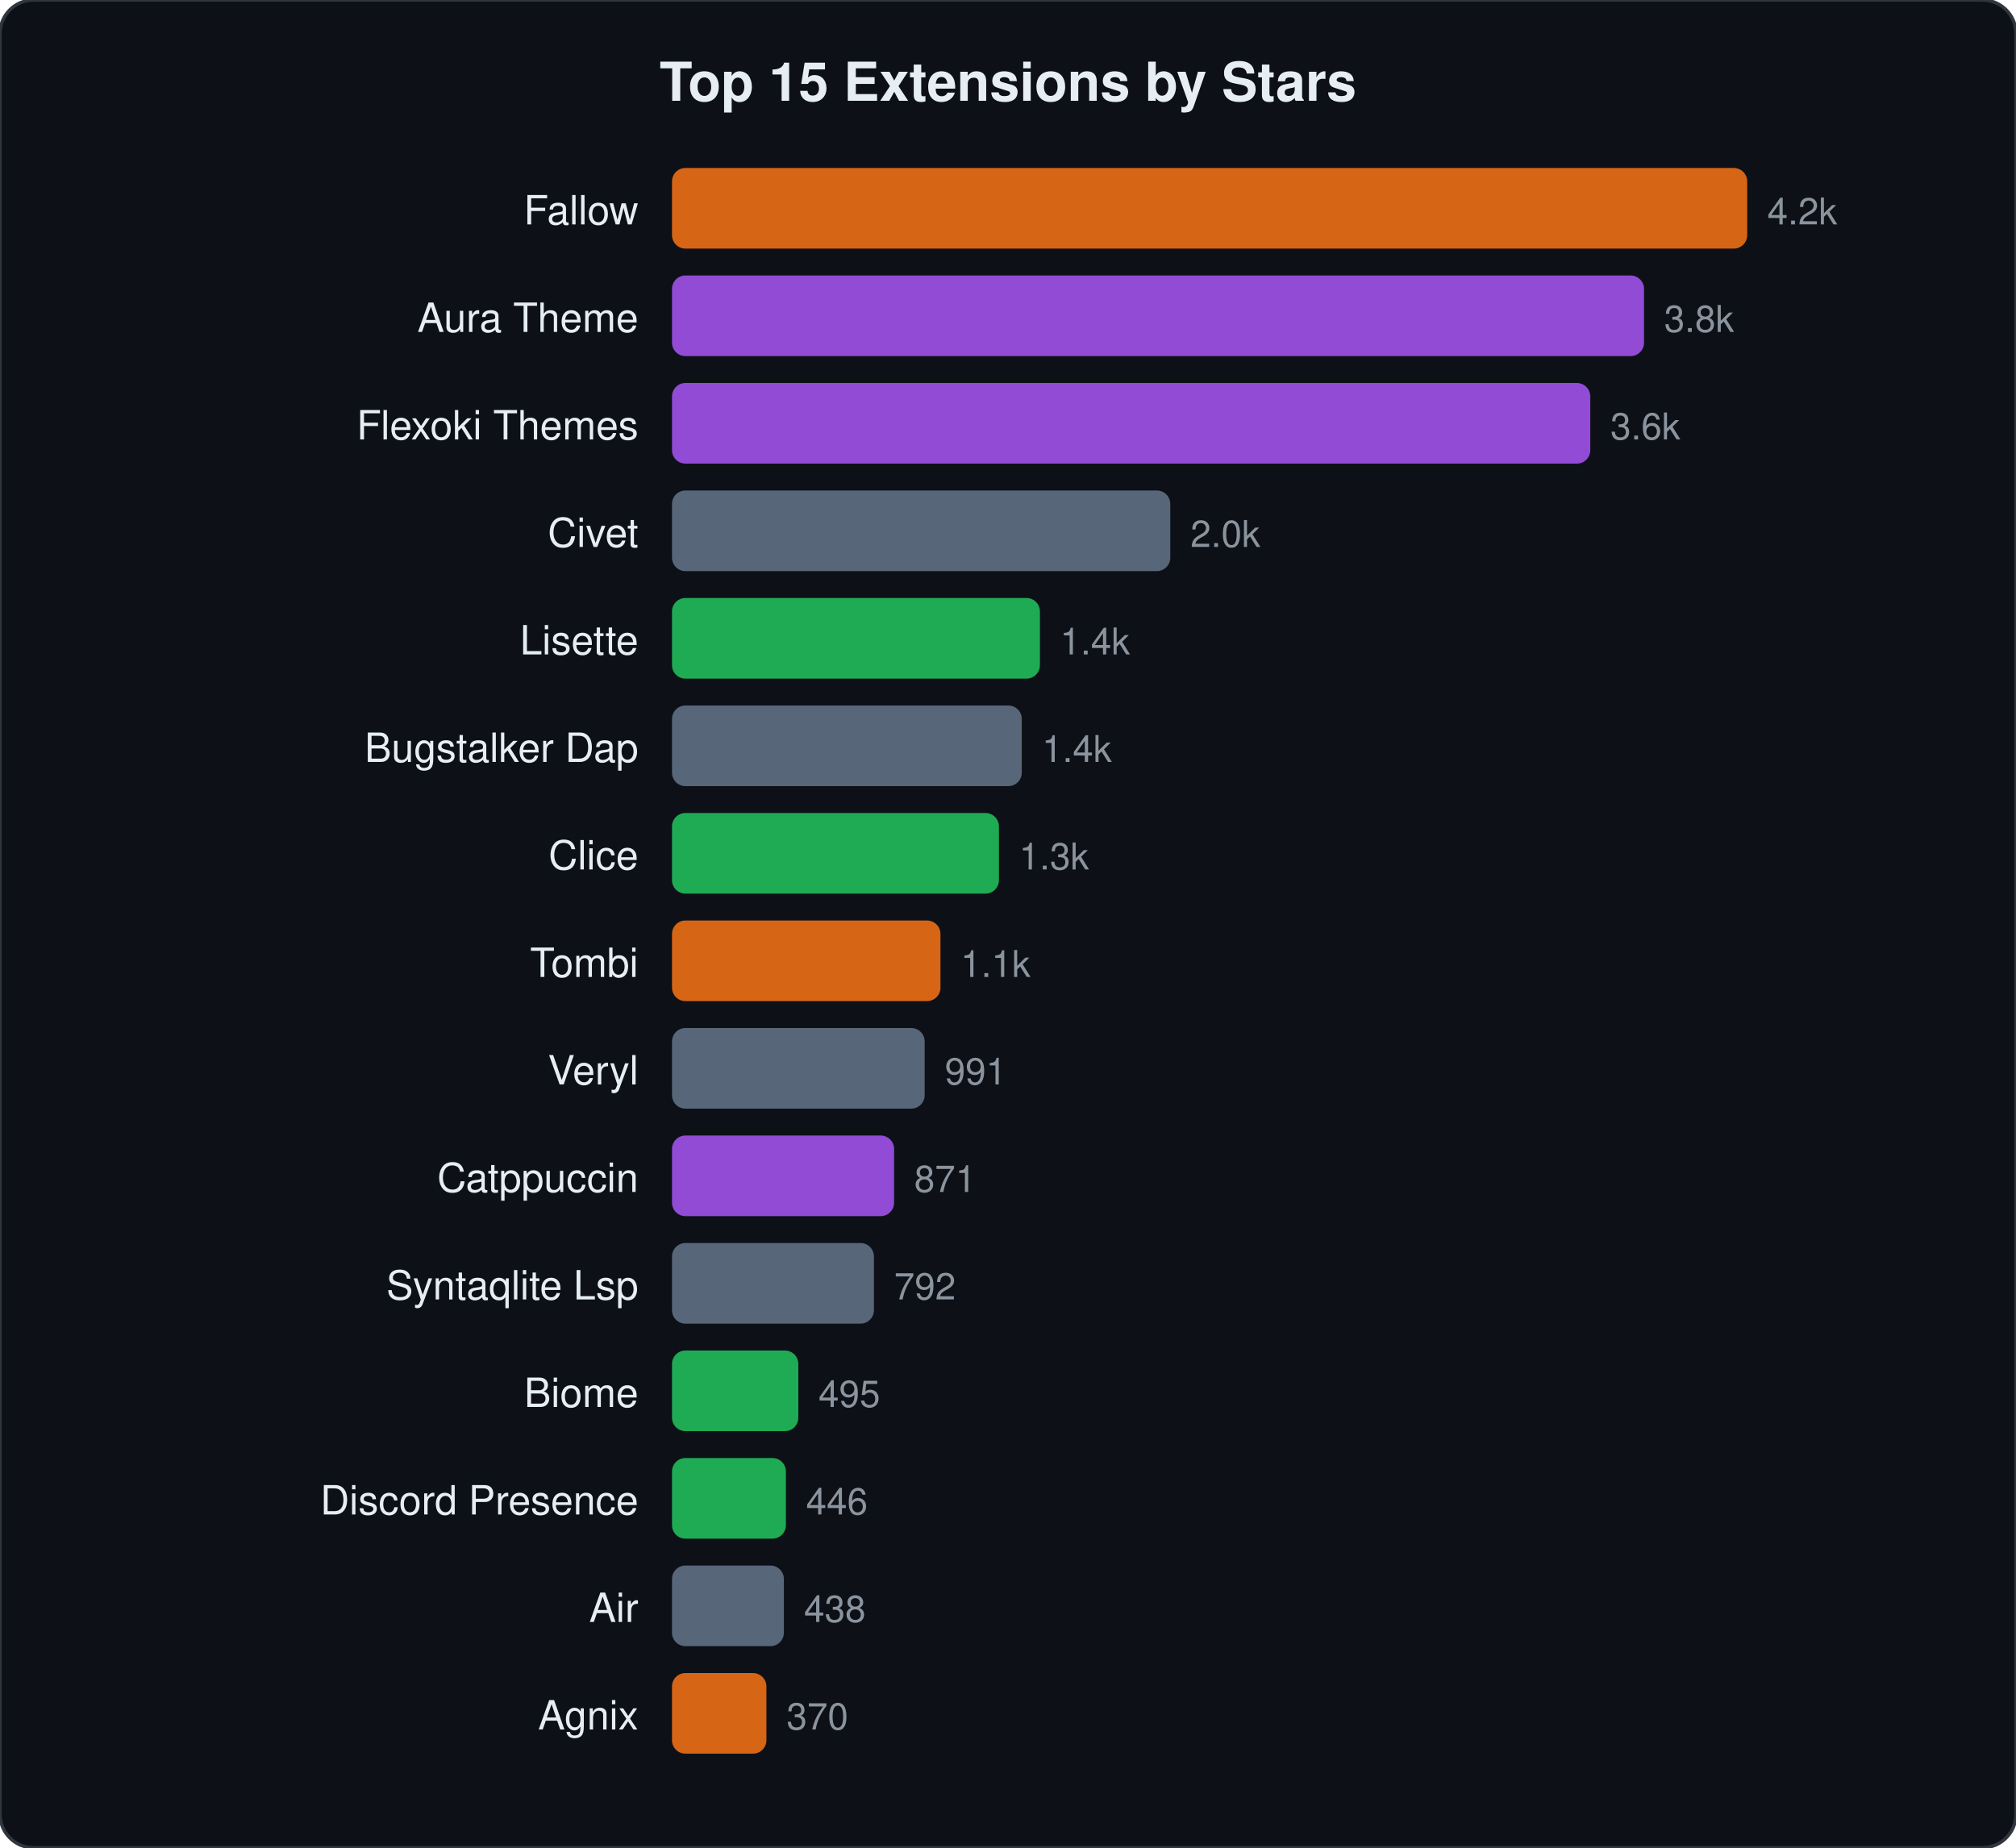
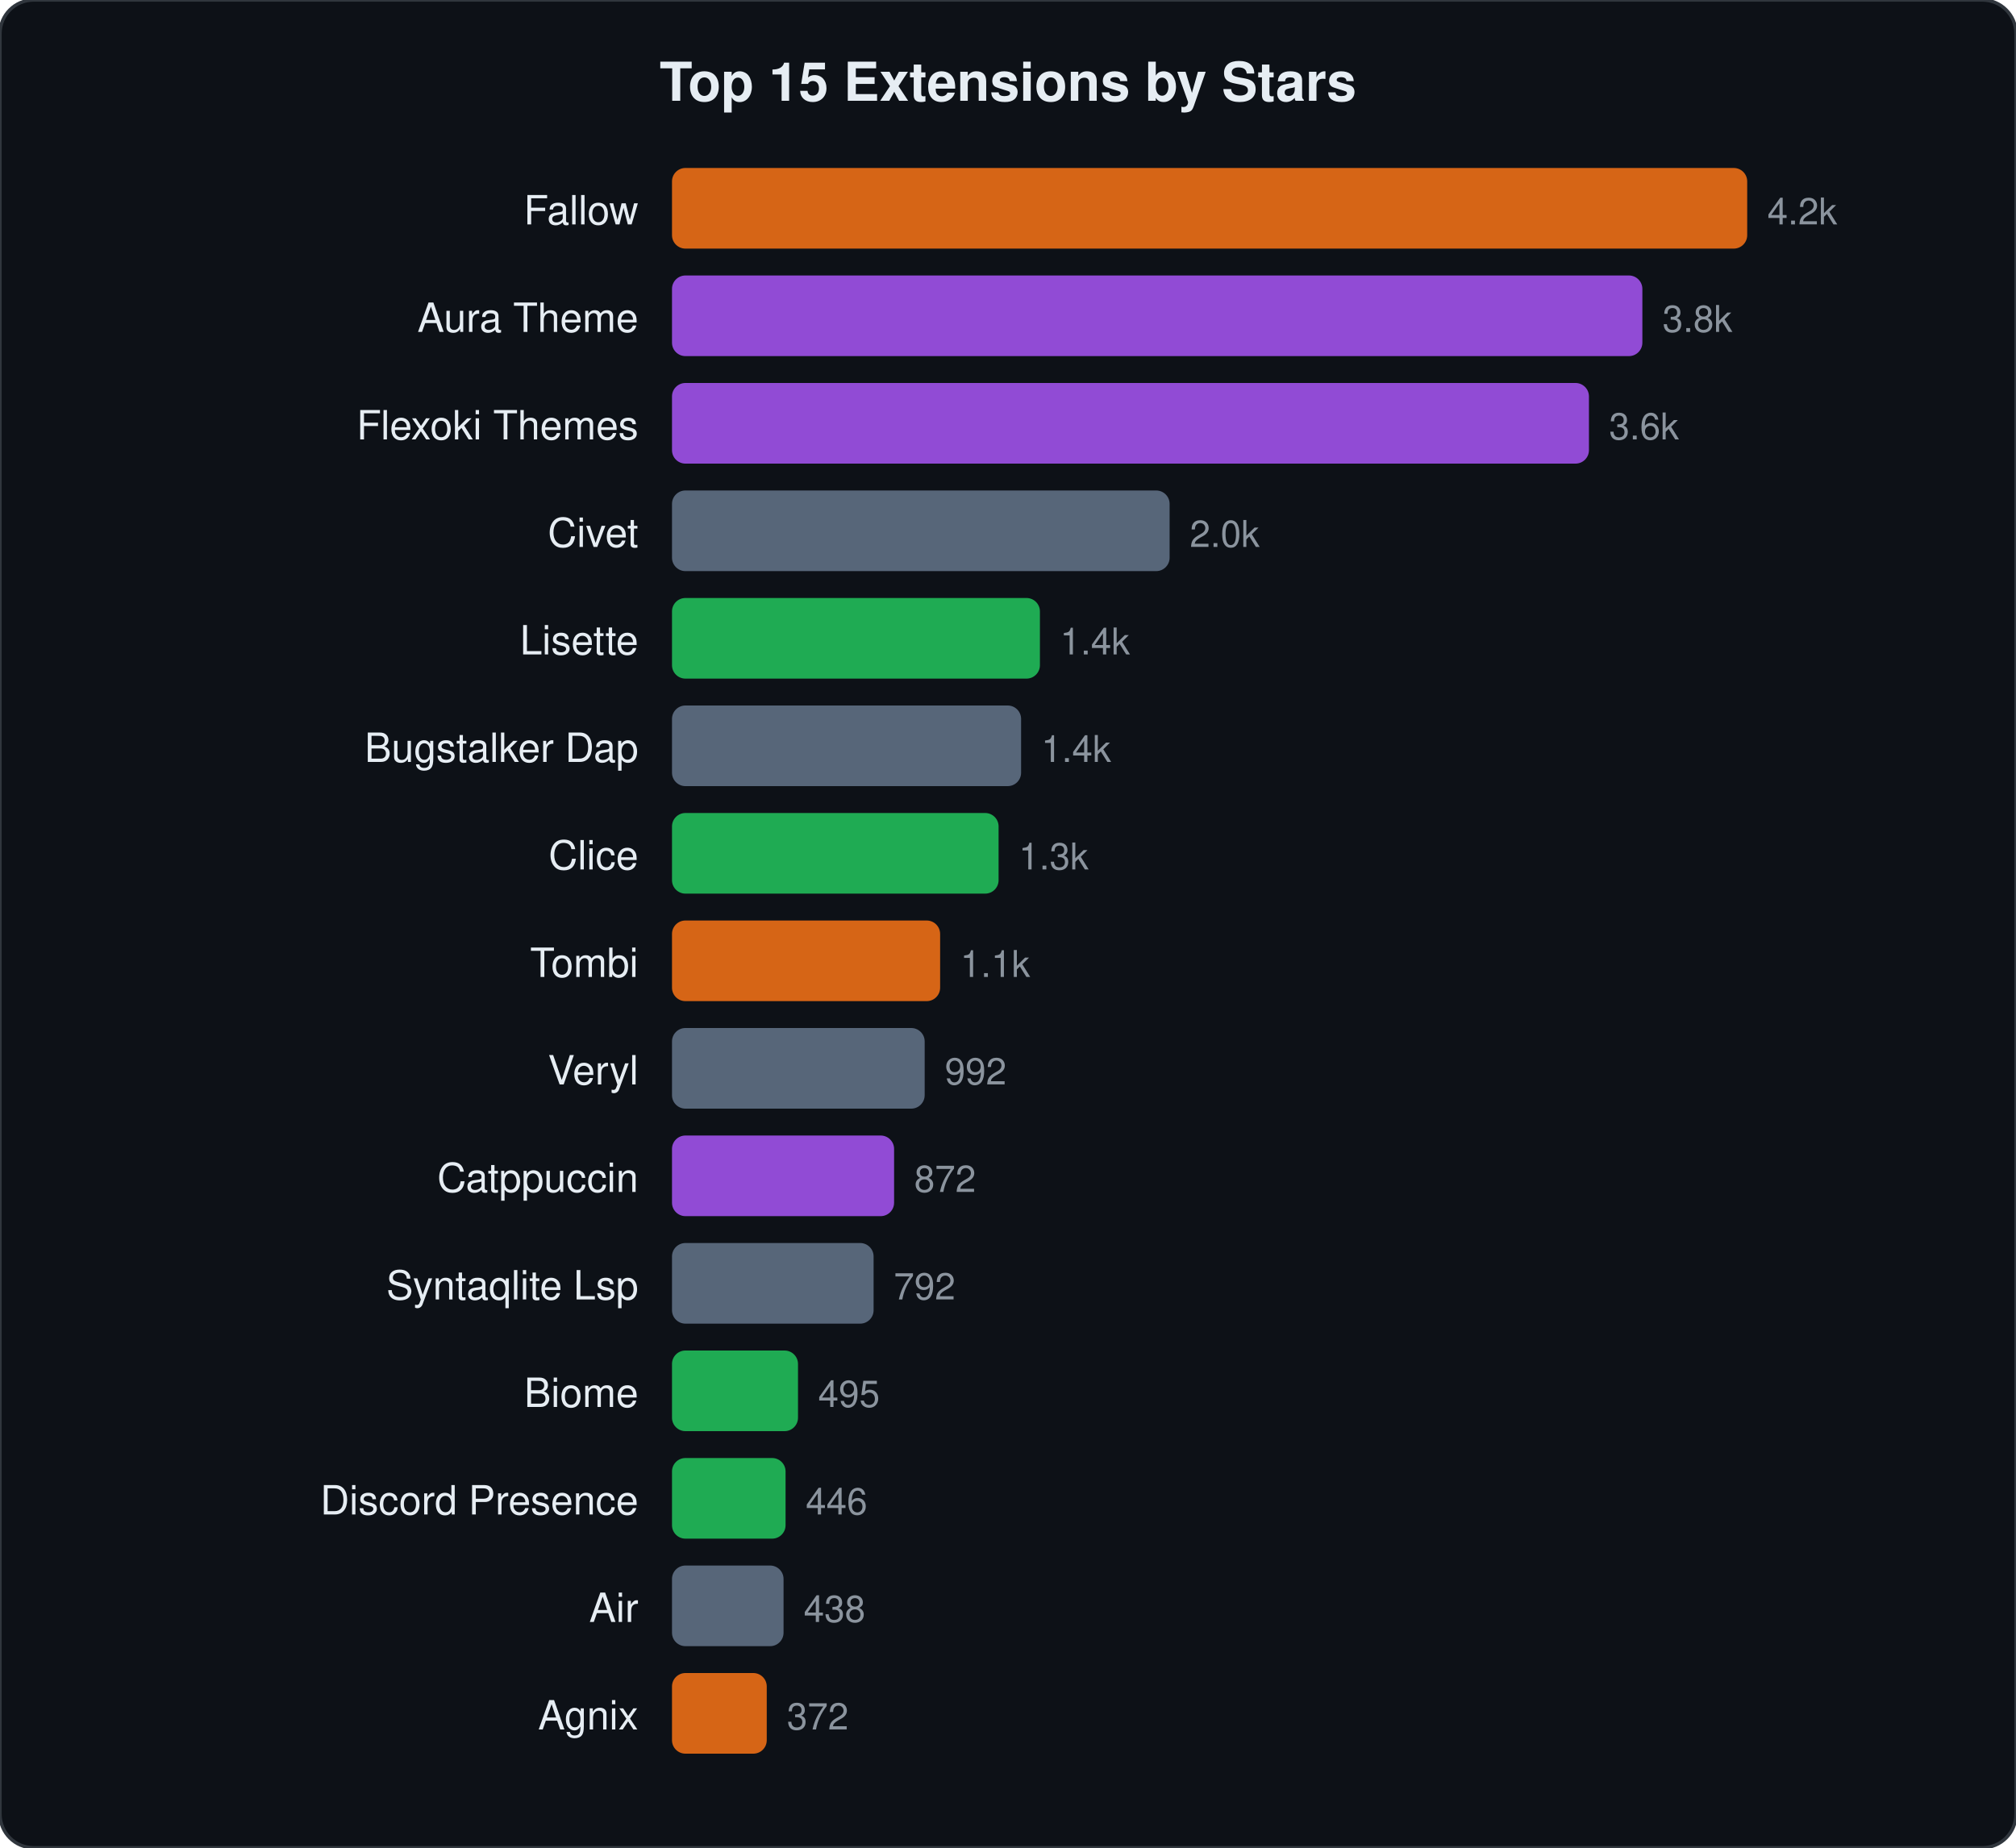
<svg xmlns="http://www.w3.org/2000/svg" viewBox="0 0 600 550" width="600" height="550">
  <style>text{font-family:-apple-system,BlinkMacSystemFont,"Segoe UI",Helvetica,Arial,sans-serif;fill:#e6edf3}.name{font-size:12px}.stars{font-size:11px;fill:#8b949e}.title{font-size:16px;font-weight:600}</style>
  <rect width="600" height="550" rx="10" fill="#0d1117" stroke="#30363d" stroke-width="1" />
  <text x="300" y="30" text-anchor="middle" class="title">Top 15 Extensions by Stars</text>
  <text x="190" y="66.8" text-anchor="end" class="name">Fallow</text>
  <rect x="200" y="50.0" width="320.0" height="24" rx="4" fill="#f97316" opacity="0.85" />
  <text x="526.0" y="66.8" class="stars">4.2k</text>
  <text x="190" y="98.8" text-anchor="end" class="name">Aura Theme</text>
-   <rect x="200" y="82.0" width="289.3" height="24" rx="4" fill="#a855f7" opacity="0.85" />
-   <text x="495.3" y="98.8" class="stars">3.8k</text>
+   <rect x="200" y="82.0" width="288.8" height="24" rx="4" fill="#a855f7" opacity="0.85" />
+   <text x="494.8" y="98.8" class="stars">3.8k</text>
  <text x="190" y="130.8" text-anchor="end" class="name">Flexoki Themes</text>
-   <rect x="200" y="114.0" width="273.3" height="24" rx="4" fill="#a855f7" opacity="0.85" />
-   <text x="479.3" y="130.8" class="stars">3.6k</text>
+   <rect x="200" y="114.0" width="272.9" height="24" rx="4" fill="#a855f7" opacity="0.85" />
+   <text x="478.9" y="130.8" class="stars">3.6k</text>
  <text x="190" y="162.8" text-anchor="end" class="name">Civet</text>
-   <rect x="200" y="146.0" width="148.3" height="24" rx="4" fill="#64748b" opacity="0.85" />
-   <text x="354.3" y="162.8" class="stars">2.0k</text>
+   <rect x="200" y="146.0" width="148.1" height="24" rx="4" fill="#64748b" opacity="0.85" />
+   <text x="354.1" y="162.8" class="stars">2.0k</text>
  <text x="190" y="194.8" text-anchor="end" class="name">Lisette</text>
  <rect x="200" y="178.0" width="109.5" height="24" rx="4" fill="#22c55e" opacity="0.85" />
  <text x="315.5" y="194.8" class="stars">1.4k</text>
  <text x="190" y="226.8" text-anchor="end" class="name">Bugstalker Dap</text>
-   <rect x="200" y="210.0" width="104.1" height="24" rx="4" fill="#64748b" opacity="0.85" />
-   <text x="310.1" y="226.8" class="stars">1.4k</text>
+   <rect x="200" y="210.0" width="103.9" height="24" rx="4" fill="#64748b" opacity="0.85" />
+   <text x="309.9" y="226.8" class="stars">1.4k</text>
  <text x="190" y="258.8" text-anchor="end" class="name">Clice</text>
-   <rect x="200" y="242.0" width="97.3" height="24" rx="4" fill="#22c55e" opacity="0.85" />
-   <text x="303.3" y="258.8" class="stars">1.3k</text>
+   <rect x="200" y="242.0" width="97.2" height="24" rx="4" fill="#22c55e" opacity="0.85" />
+   <text x="303.2" y="258.8" class="stars">1.3k</text>
  <text x="190" y="290.8" text-anchor="end" class="name">Tombi</text>
-   <rect x="200" y="274.0" width="79.9" height="24" rx="4" fill="#f97316" opacity="0.85" />
-   <text x="285.9" y="290.8" class="stars">1.1k</text>
+   <rect x="200" y="274.0" width="79.8" height="24" rx="4" fill="#f97316" opacity="0.85" />
+   <text x="285.8" y="290.8" class="stars">1.1k</text>
  <text x="190" y="322.8" text-anchor="end" class="name">Veryl</text>
  <rect x="200" y="306.0" width="75.2" height="24" rx="4" fill="#64748b" opacity="0.85" />
-   <text x="281.2" y="322.8" class="stars">991</text>
+   <text x="281.2" y="322.8" class="stars">992</text>
  <text x="190" y="354.8" text-anchor="end" class="name">Catppuccin</text>
  <rect x="200" y="338.0" width="66.1" height="24" rx="4" fill="#a855f7" opacity="0.85" />
-   <text x="272.1" y="354.8" class="stars">871</text>
+   <text x="272.1" y="354.8" class="stars">872</text>
  <text x="190" y="386.8" text-anchor="end" class="name">Syntaqlite Lsp</text>
-   <rect x="200" y="370.0" width="60.1" height="24" rx="4" fill="#64748b" opacity="0.85" />
-   <text x="266.1" y="386.8" class="stars">792</text>
+   <rect x="200" y="370.0" width="60.0" height="24" rx="4" fill="#64748b" opacity="0.85" />
+   <text x="266.0" y="386.8" class="stars">792</text>
  <text x="190" y="418.8" text-anchor="end" class="name">Biome</text>
-   <rect x="200" y="402.0" width="37.6" height="24" rx="4" fill="#22c55e" opacity="0.85" />
-   <text x="243.6" y="418.8" class="stars">495</text>
+   <rect x="200" y="402.0" width="37.5" height="24" rx="4" fill="#22c55e" opacity="0.85" />
+   <text x="243.5" y="418.8" class="stars">495</text>
  <text x="190" y="450.8" text-anchor="end" class="name">Discord Presence</text>
-   <rect x="200" y="434.0" width="33.9" height="24" rx="4" fill="#22c55e" opacity="0.85" />
-   <text x="239.9" y="450.8" class="stars">446</text>
+   <rect x="200" y="434.0" width="33.8" height="24" rx="4" fill="#22c55e" opacity="0.85" />
+   <text x="239.8" y="450.8" class="stars">446</text>
  <text x="190" y="482.8" text-anchor="end" class="name">Air</text>
-   <rect x="200" y="466.0" width="33.3" height="24" rx="4" fill="#64748b" opacity="0.85" />
-   <text x="239.3" y="482.8" class="stars">438</text>
+   <rect x="200" y="466.0" width="33.2" height="24" rx="4" fill="#64748b" opacity="0.85" />
+   <text x="239.2" y="482.8" class="stars">438</text>
  <text x="190" y="514.8" text-anchor="end" class="name">Agnix</text>
-   <rect x="200" y="498.0" width="28.1" height="24" rx="4" fill="#f97316" opacity="0.85" />
-   <text x="234.1" y="514.8" class="stars">370</text>
+   <rect x="200" y="498.0" width="28.2" height="24" rx="4" fill="#f97316" opacity="0.85" />
+   <text x="234.2" y="514.8" class="stars">372</text>
</svg>
